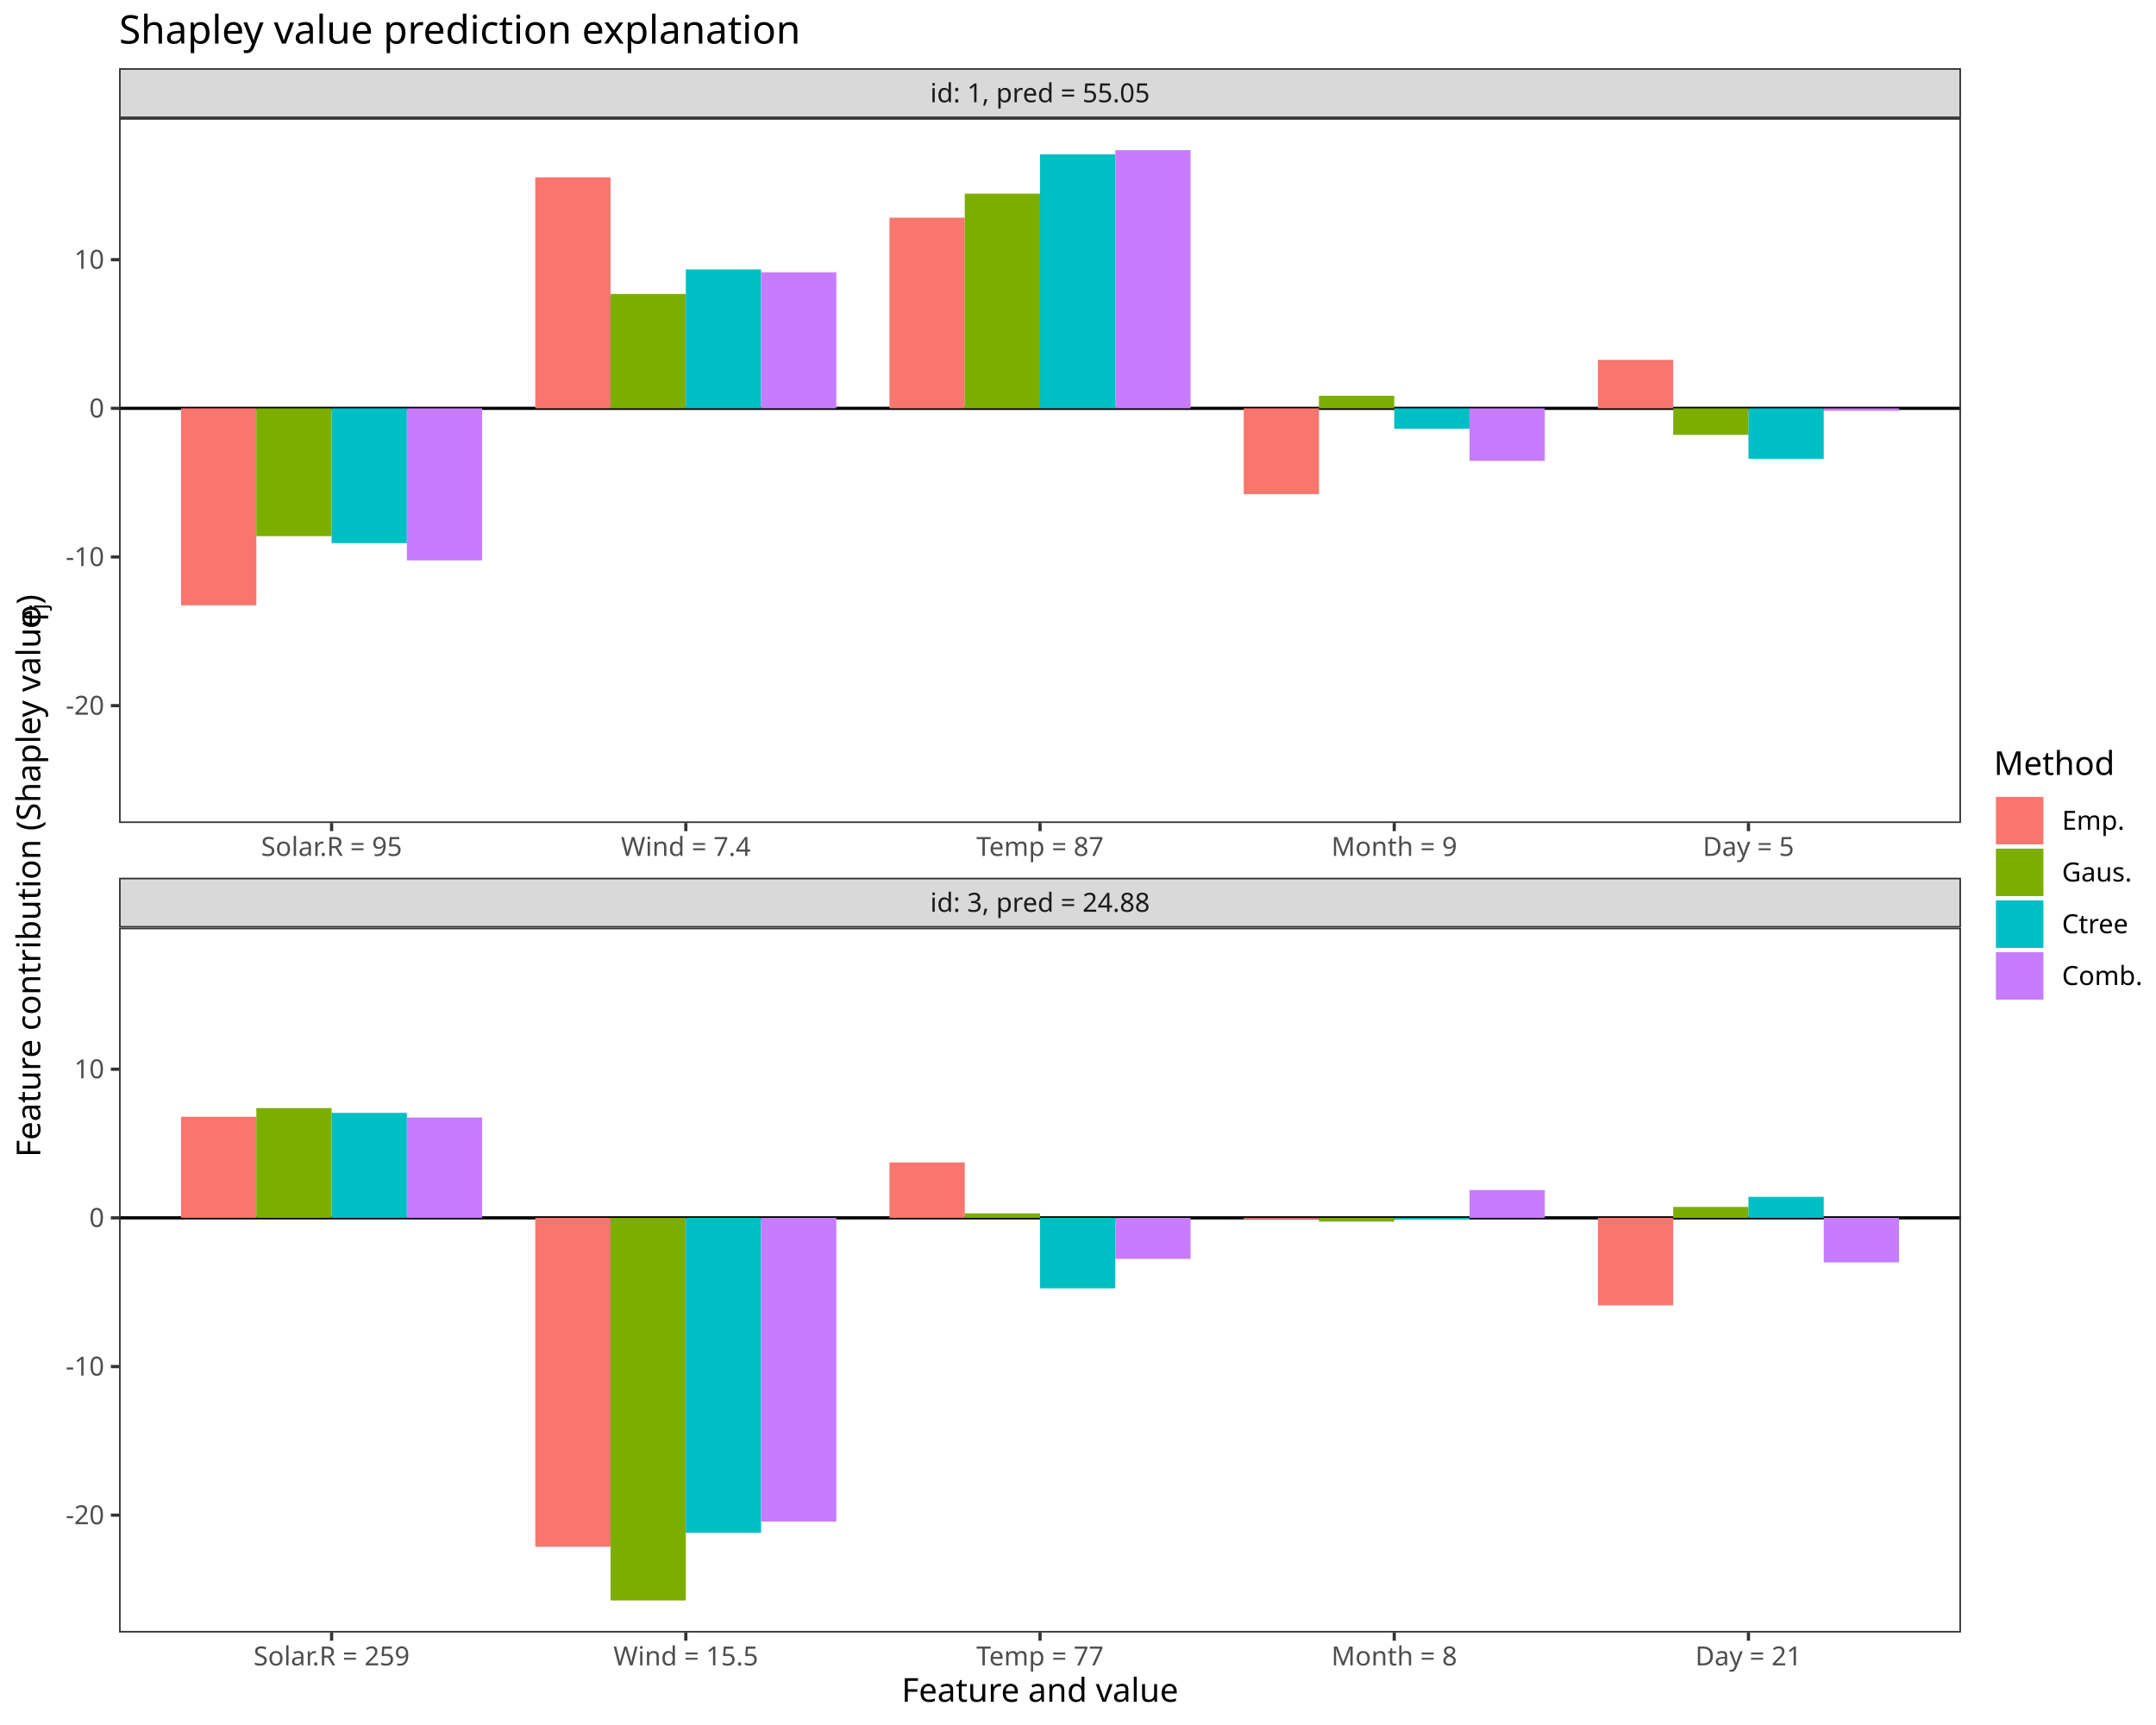
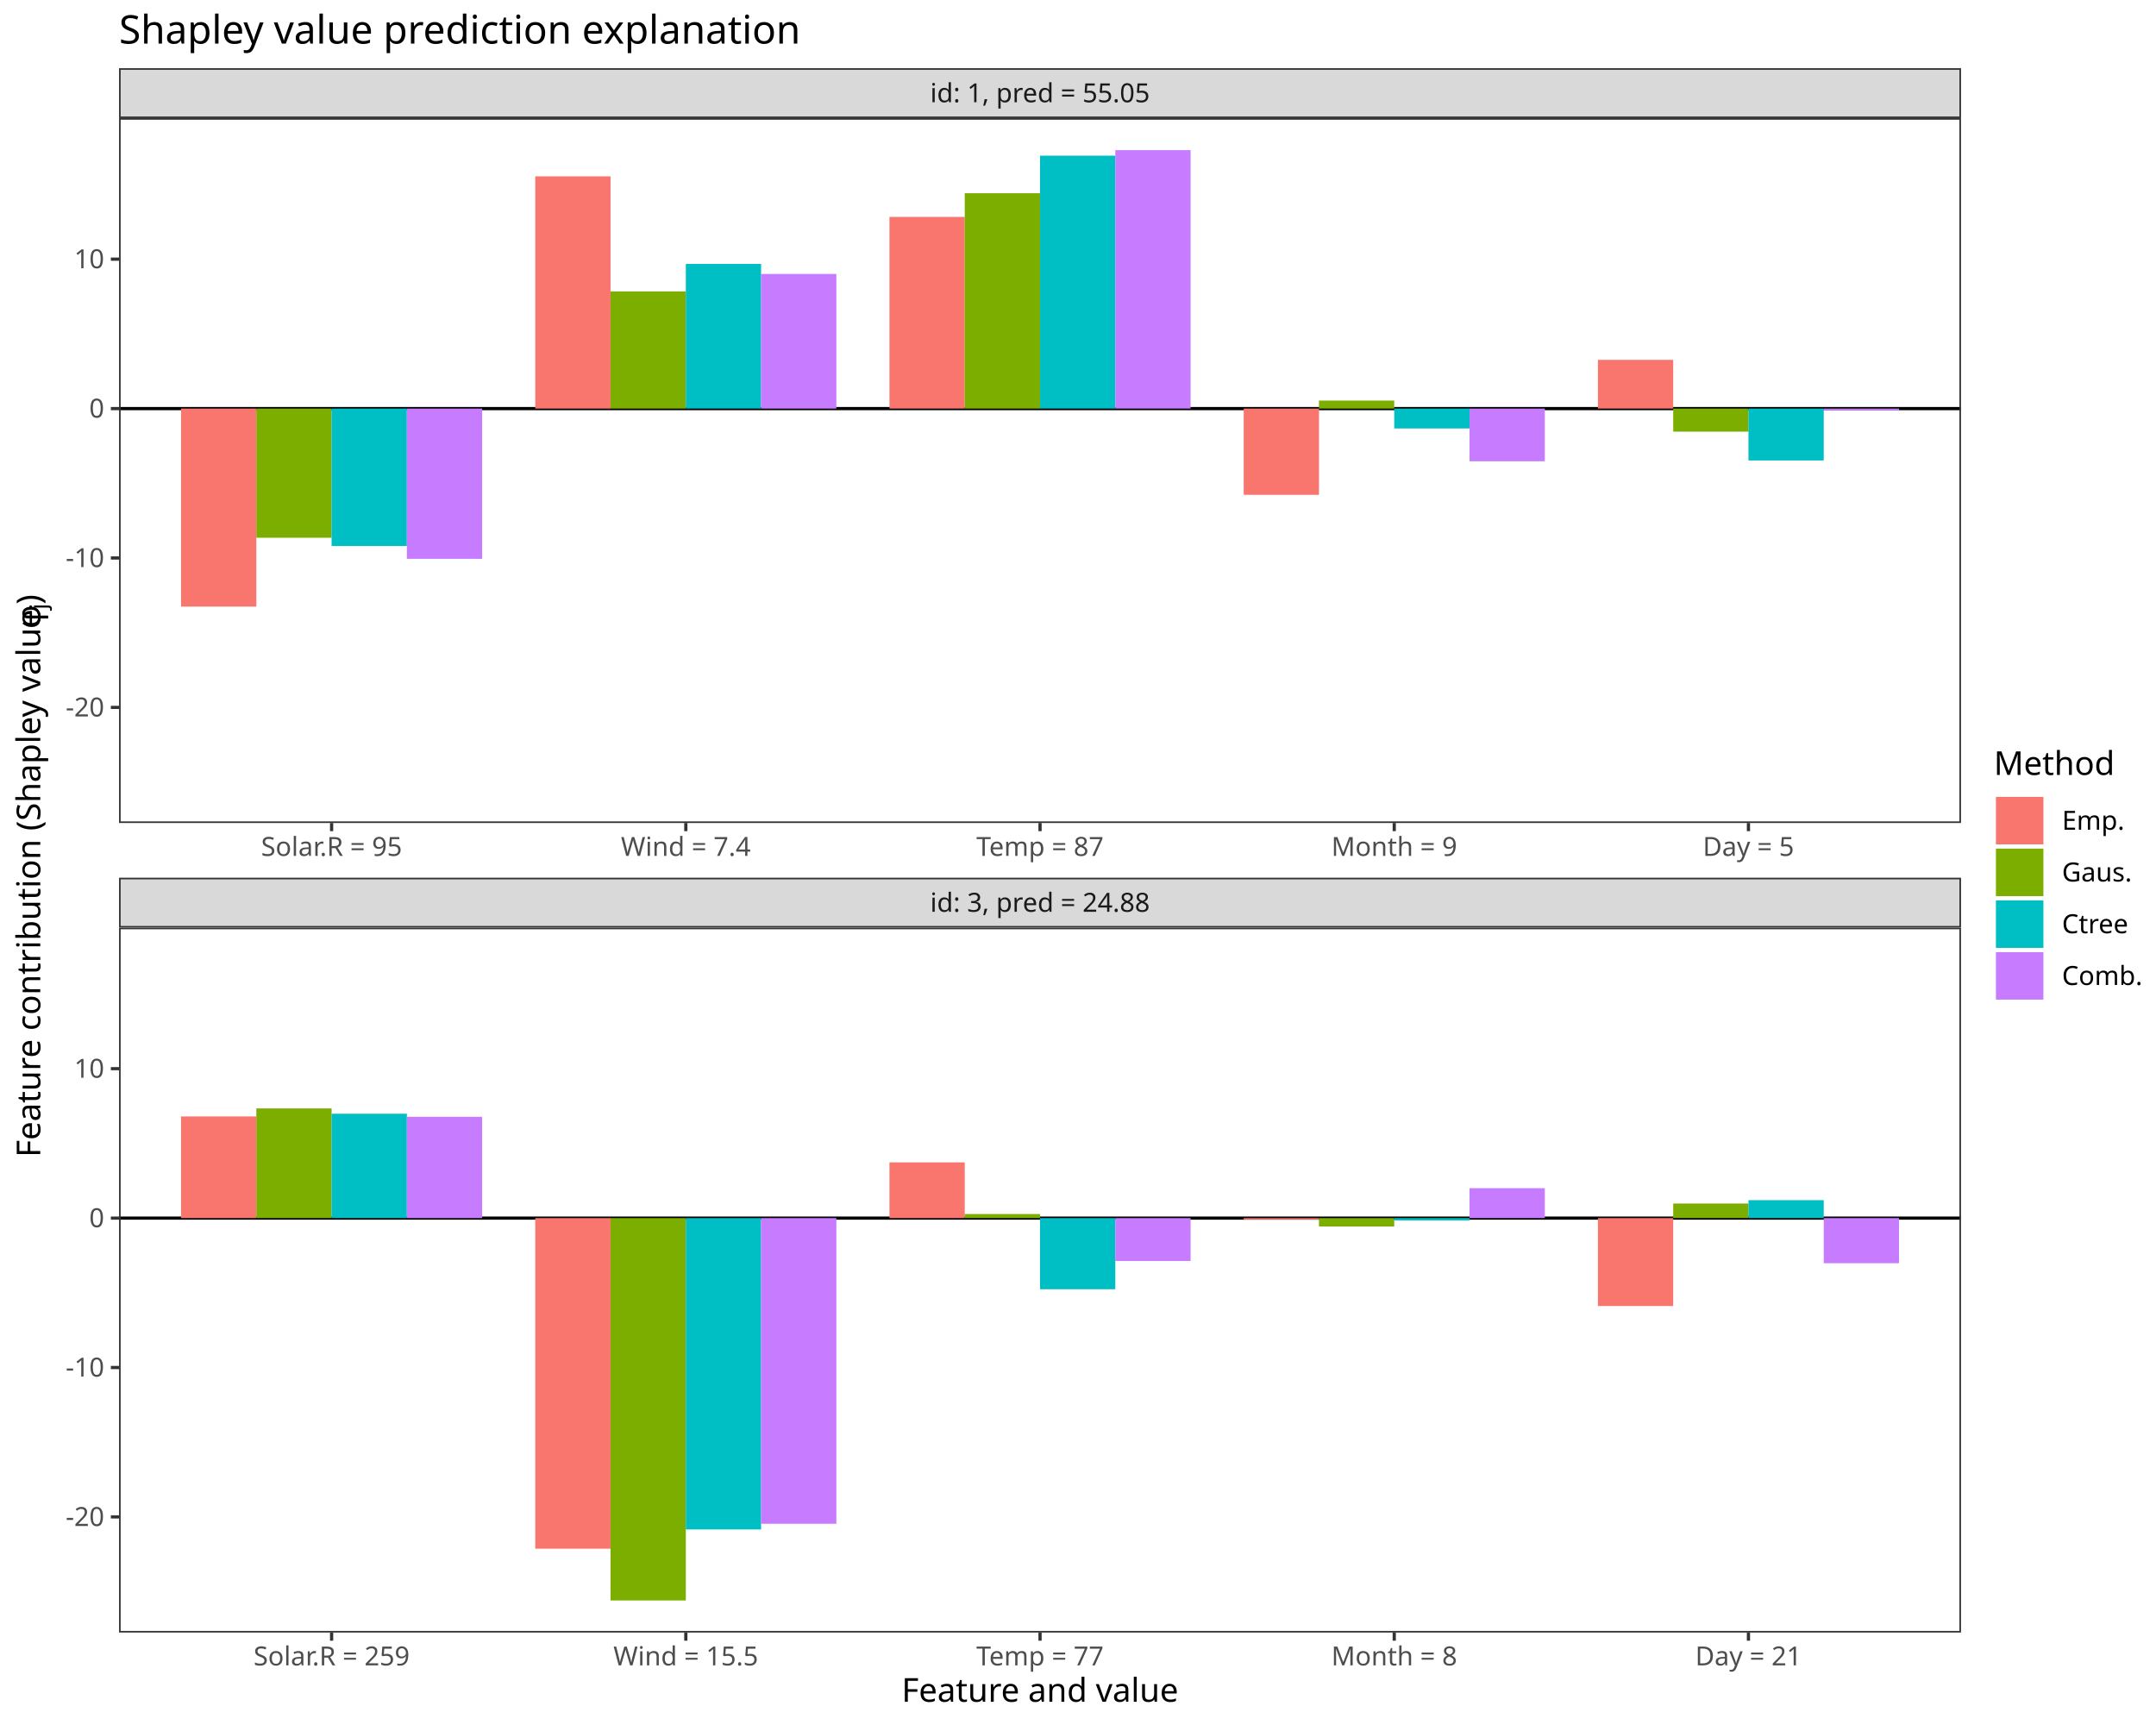
<svg xmlns="http://www.w3.org/2000/svg" class="svglite" data-engine-version="2.0" width="720.00pt" height="576.00pt" viewBox="0 0 720.00 576.00">
  <defs>
    <style type="text/css">
    .svglite line, .svglite polyline, .svglite polygon, .svglite path, .svglite rect, .svglite circle {
      fill: none;
      stroke: #000000;
      stroke-linecap: round;
      stroke-linejoin: round;
      stroke-miterlimit: 10.00;
    }
  </style>
  </defs>
  <rect width="100%" height="100%" style="stroke: none; fill: #FFFFFF;" />
  <defs>
    <clipPath id="cpMC4wMHw3MjAuMDB8MC4wMHw1NzYuMDA=">
      <rect x="0.00" y="0.00" width="720.00" height="576.00" />
    </clipPath>
  </defs>
  <g clip-path="url(#cpMC4wMHw3MjAuMDB8MC4wMHw1NzYuMDA=)">
    <rect x="0.00" y="0.00" width="720.00" height="576.00" style="stroke-width: 1.07; stroke: #FFFFFF; fill: #FFFFFF;" />
  </g>
  <defs>
    <clipPath id="cpMzkuNzZ8NjU0Ljg4fDM5LjQzfDI3NC44MA==">
      <rect x="39.76" y="39.43" width="615.12" height="235.37" />
    </clipPath>
  </defs>
  <g clip-path="url(#cpMzkuNzZ8NjU0Ljg4fDM5LjQzfDI3NC44MA==)">
    <rect x="39.76" y="39.43" width="615.12" height="235.37" style="stroke-width: 1.07; stroke: none; fill: #FFFFFF;" />
-     <line x1="-575.36" y1="136.35" x2="1269.99" y2="136.35" style="stroke-width: 1.07; stroke-linecap: butt;" />
-     <rect x="60.46" y="136.35" width="25.14" height="65.78" style="stroke-width: 1.07; stroke: none; stroke-linecap: butt; stroke-linejoin: miter; fill: #F8766D;" />
-     <rect x="85.60" y="136.35" width="25.14" height="42.68" style="stroke-width: 1.07; stroke: none; stroke-linecap: butt; stroke-linejoin: miter; fill: #7CAE00;" />
-     <rect x="110.74" y="136.35" width="25.14" height="45.01" style="stroke-width: 1.07; stroke: none; stroke-linecap: butt; stroke-linejoin: miter; fill: #00BFC4;" />
-     <rect x="135.87" y="136.35" width="25.14" height="50.77" style="stroke-width: 1.07; stroke: none; stroke-linecap: butt; stroke-linejoin: miter; fill: #C77CFF;" />
-     <rect x="178.75" y="59.21" width="25.14" height="77.14" style="stroke-width: 1.07; stroke: none; stroke-linecap: butt; stroke-linejoin: miter; fill: #F8766D;" />
-     <rect x="203.89" y="98.16" width="25.14" height="38.19" style="stroke-width: 1.07; stroke: none; stroke-linecap: butt; stroke-linejoin: miter; fill: #7CAE00;" />
-     <rect x="229.03" y="89.97" width="25.14" height="46.38" style="stroke-width: 1.07; stroke: none; stroke-linecap: butt; stroke-linejoin: miter; fill: #00BFC4;" />
-     <rect x="254.16" y="90.91" width="25.14" height="45.44" style="stroke-width: 1.07; stroke: none; stroke-linecap: butt; stroke-linejoin: miter; fill: #C77CFF;" />
-     <rect x="297.04" y="72.69" width="25.14" height="63.66" style="stroke-width: 1.07; stroke: none; stroke-linecap: butt; stroke-linejoin: miter; fill: #F8766D;" />
-     <rect x="322.18" y="64.66" width="25.14" height="71.68" style="stroke-width: 1.07; stroke: none; stroke-linecap: butt; stroke-linejoin: miter; fill: #7CAE00;" />
-     <rect x="347.32" y="51.52" width="25.14" height="84.83" style="stroke-width: 1.07; stroke: none; stroke-linecap: butt; stroke-linejoin: miter; fill: #00BFC4;" />
-     <rect x="372.46" y="50.13" width="25.14" height="86.22" style="stroke-width: 1.07; stroke: none; stroke-linecap: butt; stroke-linejoin: miter; fill: #C77CFF;" />
-     <rect x="415.34" y="136.35" width="25.14" height="28.65" style="stroke-width: 1.07; stroke: none; stroke-linecap: butt; stroke-linejoin: miter; fill: #F8766D;" />
-     <rect x="440.47" y="132.16" width="25.14" height="4.19" style="stroke-width: 1.07; stroke: none; stroke-linecap: butt; stroke-linejoin: miter; fill: #7CAE00;" />
-     <rect x="465.61" y="136.35" width="25.14" height="6.82" style="stroke-width: 1.07; stroke: none; stroke-linecap: butt; stroke-linejoin: miter; fill: #00BFC4;" />
-     <rect x="490.75" y="136.35" width="25.14" height="17.54" style="stroke-width: 1.07; stroke: none; stroke-linecap: butt; stroke-linejoin: miter; fill: #C77CFF;" />
-     <rect x="533.63" y="120.17" width="25.14" height="16.18" style="stroke-width: 1.07; stroke: none; stroke-linecap: butt; stroke-linejoin: miter; fill: #F8766D;" />
-     <rect x="558.77" y="136.35" width="25.14" height="8.84" style="stroke-width: 1.07; stroke: none; stroke-linecap: butt; stroke-linejoin: miter; fill: #7CAE00;" />
-     <rect x="583.90" y="136.35" width="25.14" height="16.84" style="stroke-width: 1.07; stroke: none; stroke-linecap: butt; stroke-linejoin: miter; fill: #00BFC4;" />
-     <rect x="609.04" y="136.35" width="25.14" height="0.80" style="stroke-width: 1.07; stroke: none; stroke-linecap: butt; stroke-linejoin: miter; fill: #C77CFF;" />
+     <line x1="-575.36" y1="136.43" x2="1269.99" y2="136.43" style="stroke-width: 1.07; stroke-linecap: butt;" />
+     <rect x="60.46" y="136.43" width="25.14" height="66.12" style="stroke-width: 1.07; stroke: none; stroke-linecap: butt; stroke-linejoin: miter; fill: #F8766D;" />
+     <rect x="85.60" y="136.43" width="25.14" height="43.13" style="stroke-width: 1.07; stroke: none; stroke-linecap: butt; stroke-linejoin: miter; fill: #7CAE00;" />
+     <rect x="110.74" y="136.43" width="25.14" height="45.89" style="stroke-width: 1.07; stroke: none; stroke-linecap: butt; stroke-linejoin: miter; fill: #00BFC4;" />
+     <rect x="135.87" y="136.43" width="25.14" height="50.17" style="stroke-width: 1.07; stroke: none; stroke-linecap: butt; stroke-linejoin: miter; fill: #C77CFF;" />
+     <rect x="178.75" y="58.89" width="25.14" height="77.54" style="stroke-width: 1.07; stroke: none; stroke-linecap: butt; stroke-linejoin: miter; fill: #F8766D;" />
+     <rect x="203.89" y="97.30" width="25.14" height="39.13" style="stroke-width: 1.07; stroke: none; stroke-linecap: butt; stroke-linejoin: miter; fill: #7CAE00;" />
+     <rect x="229.03" y="88.13" width="25.14" height="48.29" style="stroke-width: 1.07; stroke: none; stroke-linecap: butt; stroke-linejoin: miter; fill: #00BFC4;" />
+     <rect x="254.16" y="91.48" width="25.14" height="44.95" style="stroke-width: 1.07; stroke: none; stroke-linecap: butt; stroke-linejoin: miter; fill: #C77CFF;" />
+     <rect x="297.04" y="72.43" width="25.14" height="63.99" style="stroke-width: 1.07; stroke: none; stroke-linecap: butt; stroke-linejoin: miter; fill: #F8766D;" />
+     <rect x="322.18" y="64.52" width="25.14" height="71.91" style="stroke-width: 1.07; stroke: none; stroke-linecap: butt; stroke-linejoin: miter; fill: #7CAE00;" />
+     <rect x="347.32" y="51.98" width="25.14" height="84.44" style="stroke-width: 1.07; stroke: none; stroke-linecap: butt; stroke-linejoin: miter; fill: #00BFC4;" />
+     <rect x="372.46" y="50.13" width="25.14" height="86.29" style="stroke-width: 1.07; stroke: none; stroke-linecap: butt; stroke-linejoin: miter; fill: #C77CFF;" />
+     <rect x="415.34" y="136.43" width="25.14" height="28.80" style="stroke-width: 1.07; stroke: none; stroke-linecap: butt; stroke-linejoin: miter; fill: #F8766D;" />
+     <rect x="440.47" y="133.76" width="25.14" height="2.67" style="stroke-width: 1.07; stroke: none; stroke-linecap: butt; stroke-linejoin: miter; fill: #7CAE00;" />
+     <rect x="465.61" y="136.43" width="25.14" height="6.64" style="stroke-width: 1.07; stroke: none; stroke-linecap: butt; stroke-linejoin: miter; fill: #00BFC4;" />
+     <rect x="490.75" y="136.43" width="25.14" height="17.60" style="stroke-width: 1.07; stroke: none; stroke-linecap: butt; stroke-linejoin: miter; fill: #C77CFF;" />
+     <rect x="533.63" y="120.16" width="25.14" height="16.26" style="stroke-width: 1.07; stroke: none; stroke-linecap: butt; stroke-linejoin: miter; fill: #F8766D;" />
+     <rect x="558.77" y="136.43" width="25.14" height="7.70" style="stroke-width: 1.07; stroke: none; stroke-linecap: butt; stroke-linejoin: miter; fill: #7CAE00;" />
+     <rect x="583.90" y="136.43" width="25.14" height="17.33" style="stroke-width: 1.07; stroke: none; stroke-linecap: butt; stroke-linejoin: miter; fill: #00BFC4;" />
+     <rect x="609.04" y="136.43" width="25.14" height="0.60" style="stroke-width: 1.07; stroke: none; stroke-linecap: butt; stroke-linejoin: miter; fill: #C77CFF;" />
    <rect x="39.76" y="39.43" width="615.12" height="235.37" style="stroke-width: 1.07; stroke: #333333;" />
  </g>
  <g clip-path="url(#cpMC4wMHw3MjAuMDB8MC4wMHw1NzYuMDA=)">
</g>
  <defs>
    <clipPath id="cpMzkuNzZ8NjU0Ljg4fDMwOS43NXw1NDUuMTE=">
      <rect x="39.76" y="309.75" width="615.12" height="235.37" />
    </clipPath>
  </defs>
  <g clip-path="url(#cpMzkuNzZ8NjU0Ljg4fDMwOS43NXw1NDUuMTE=)">
    <rect x="39.76" y="309.75" width="615.12" height="235.37" style="stroke-width: 1.07; stroke: none; fill: #FFFFFF;" />
-     <line x1="-575.36" y1="406.66" x2="1269.99" y2="406.66" style="stroke-width: 1.07; stroke-linecap: butt;" />
-     <rect x="60.46" y="372.89" width="25.14" height="33.77" style="stroke-width: 1.07; stroke: none; stroke-linecap: butt; stroke-linejoin: miter; fill: #F8766D;" />
-     <rect x="85.60" y="370.00" width="25.14" height="36.66" style="stroke-width: 1.07; stroke: none; stroke-linecap: butt; stroke-linejoin: miter; fill: #7CAE00;" />
-     <rect x="110.74" y="371.60" width="25.14" height="35.06" style="stroke-width: 1.07; stroke: none; stroke-linecap: butt; stroke-linejoin: miter; fill: #00BFC4;" />
-     <rect x="135.87" y="373.15" width="25.14" height="33.51" style="stroke-width: 1.07; stroke: none; stroke-linecap: butt; stroke-linejoin: miter; fill: #C77CFF;" />
-     <rect x="178.75" y="406.66" width="25.14" height="109.82" style="stroke-width: 1.07; stroke: none; stroke-linecap: butt; stroke-linejoin: miter; fill: #F8766D;" />
-     <rect x="203.89" y="406.66" width="25.14" height="127.75" style="stroke-width: 1.07; stroke: none; stroke-linecap: butt; stroke-linejoin: miter; fill: #7CAE00;" />
-     <rect x="229.03" y="406.66" width="25.14" height="105.17" style="stroke-width: 1.07; stroke: none; stroke-linecap: butt; stroke-linejoin: miter; fill: #00BFC4;" />
-     <rect x="254.16" y="406.66" width="25.14" height="101.43" style="stroke-width: 1.07; stroke: none; stroke-linecap: butt; stroke-linejoin: miter; fill: #C77CFF;" />
-     <rect x="297.04" y="388.15" width="25.14" height="18.51" style="stroke-width: 1.07; stroke: none; stroke-linecap: butt; stroke-linejoin: miter; fill: #F8766D;" />
-     <rect x="322.18" y="405.16" width="25.14" height="1.50" style="stroke-width: 1.07; stroke: none; stroke-linecap: butt; stroke-linejoin: miter; fill: #7CAE00;" />
-     <rect x="347.32" y="406.66" width="25.14" height="23.53" style="stroke-width: 1.07; stroke: none; stroke-linecap: butt; stroke-linejoin: miter; fill: #00BFC4;" />
-     <rect x="372.46" y="406.66" width="25.14" height="13.70" style="stroke-width: 1.07; stroke: none; stroke-linecap: butt; stroke-linejoin: miter; fill: #C77CFF;" />
-     <rect x="415.34" y="406.66" width="25.14" height="0.46" style="stroke-width: 1.07; stroke: none; stroke-linecap: butt; stroke-linejoin: miter; fill: #F8766D;" />
-     <rect x="440.47" y="406.66" width="25.14" height="1.25" style="stroke-width: 1.07; stroke: none; stroke-linecap: butt; stroke-linejoin: miter; fill: #7CAE00;" />
-     <rect x="465.61" y="406.66" width="25.14" height="0.59" style="stroke-width: 1.07; stroke: none; stroke-linecap: butt; stroke-linejoin: miter; fill: #00BFC4;" />
-     <rect x="490.75" y="397.37" width="25.14" height="9.29" style="stroke-width: 1.07; stroke: none; stroke-linecap: butt; stroke-linejoin: miter; fill: #C77CFF;" />
-     <rect x="533.63" y="406.66" width="25.14" height="29.21" style="stroke-width: 1.07; stroke: none; stroke-linecap: butt; stroke-linejoin: miter; fill: #F8766D;" />
-     <rect x="558.77" y="403.01" width="25.14" height="3.65" style="stroke-width: 1.07; stroke: none; stroke-linecap: butt; stroke-linejoin: miter; fill: #7CAE00;" />
-     <rect x="583.90" y="399.64" width="25.14" height="7.02" style="stroke-width: 1.07; stroke: none; stroke-linecap: butt; stroke-linejoin: miter; fill: #00BFC4;" />
-     <rect x="609.04" y="406.66" width="25.14" height="14.87" style="stroke-width: 1.07; stroke: none; stroke-linecap: butt; stroke-linejoin: miter; fill: #C77CFF;" />
+     <line x1="-575.36" y1="406.74" x2="1269.99" y2="406.74" style="stroke-width: 1.07; stroke-linecap: butt;" />
+     <rect x="60.46" y="372.79" width="25.14" height="33.95" style="stroke-width: 1.07; stroke: none; stroke-linecap: butt; stroke-linejoin: miter; fill: #F8766D;" />
+     <rect x="85.60" y="370.12" width="25.14" height="36.62" style="stroke-width: 1.07; stroke: none; stroke-linecap: butt; stroke-linejoin: miter; fill: #7CAE00;" />
+     <rect x="110.74" y="371.89" width="25.14" height="34.85" style="stroke-width: 1.07; stroke: none; stroke-linecap: butt; stroke-linejoin: miter; fill: #00BFC4;" />
+     <rect x="135.87" y="372.92" width="25.14" height="33.82" style="stroke-width: 1.07; stroke: none; stroke-linecap: butt; stroke-linejoin: miter; fill: #C77CFF;" />
+     <rect x="178.75" y="406.74" width="25.14" height="110.39" style="stroke-width: 1.07; stroke: none; stroke-linecap: butt; stroke-linejoin: miter; fill: #F8766D;" />
+     <rect x="203.89" y="406.74" width="25.14" height="127.68" style="stroke-width: 1.07; stroke: none; stroke-linecap: butt; stroke-linejoin: miter; fill: #7CAE00;" />
+     <rect x="229.03" y="406.74" width="25.14" height="103.96" style="stroke-width: 1.07; stroke: none; stroke-linecap: butt; stroke-linejoin: miter; fill: #00BFC4;" />
+     <rect x="254.16" y="406.74" width="25.14" height="102.07" style="stroke-width: 1.07; stroke: none; stroke-linecap: butt; stroke-linejoin: miter; fill: #C77CFF;" />
+     <rect x="297.04" y="388.13" width="25.14" height="18.61" style="stroke-width: 1.07; stroke: none; stroke-linecap: butt; stroke-linejoin: miter; fill: #F8766D;" />
+     <rect x="322.18" y="405.38" width="25.14" height="1.36" style="stroke-width: 1.07; stroke: none; stroke-linecap: butt; stroke-linejoin: miter; fill: #7CAE00;" />
+     <rect x="347.32" y="406.74" width="25.14" height="23.76" style="stroke-width: 1.07; stroke: none; stroke-linecap: butt; stroke-linejoin: miter; fill: #00BFC4;" />
+     <rect x="372.46" y="406.74" width="25.14" height="14.31" style="stroke-width: 1.07; stroke: none; stroke-linecap: butt; stroke-linejoin: miter; fill: #C77CFF;" />
+     <rect x="415.34" y="406.74" width="25.14" height="0.46" style="stroke-width: 1.07; stroke: none; stroke-linecap: butt; stroke-linejoin: miter; fill: #F8766D;" />
+     <rect x="440.47" y="406.74" width="25.14" height="2.80" style="stroke-width: 1.07; stroke: none; stroke-linecap: butt; stroke-linejoin: miter; fill: #7CAE00;" />
+     <rect x="465.61" y="406.74" width="25.14" height="0.77" style="stroke-width: 1.07; stroke: none; stroke-linecap: butt; stroke-linejoin: miter; fill: #00BFC4;" />
+     <rect x="490.75" y="396.75" width="25.14" height="9.98" style="stroke-width: 1.07; stroke: none; stroke-linecap: butt; stroke-linejoin: miter; fill: #C77CFF;" />
+     <rect x="533.63" y="406.74" width="25.14" height="29.36" style="stroke-width: 1.07; stroke: none; stroke-linecap: butt; stroke-linejoin: miter; fill: #F8766D;" />
+     <rect x="558.77" y="401.88" width="25.14" height="4.85" style="stroke-width: 1.07; stroke: none; stroke-linecap: butt; stroke-linejoin: miter; fill: #7CAE00;" />
+     <rect x="583.90" y="400.75" width="25.14" height="5.99" style="stroke-width: 1.07; stroke: none; stroke-linecap: butt; stroke-linejoin: miter; fill: #00BFC4;" />
+     <rect x="609.04" y="406.74" width="25.14" height="15.07" style="stroke-width: 1.07; stroke: none; stroke-linecap: butt; stroke-linejoin: miter; fill: #C77CFF;" />
    <rect x="39.76" y="309.75" width="615.12" height="235.37" style="stroke-width: 1.07; stroke: #333333;" />
  </g>
  <g clip-path="url(#cpMC4wMHw3MjAuMDB8MC4wMHw1NzYuMDA=)">
</g>
  <defs>
    <clipPath id="cpMzkuNzZ8NjU0Ljg4fDI5My4wOXwzMDkuNzU=">
      <rect x="39.76" y="293.09" width="615.12" height="16.65" />
    </clipPath>
  </defs>
  <g clip-path="url(#cpMzkuNzZ8NjU0Ljg4fDI5My4wOXwzMDkuNzU=)">
    <rect x="39.76" y="293.09" width="615.12" height="16.65" style="stroke-width: 1.07; stroke: #333333; fill: #D9D9D9;" />
    <text x="347.32" y="304.45" text-anchor="middle" style="font-size: 8.80px; fill: #1A1A1A; font-family: sans;" textLength="71.19px" lengthAdjust="spacingAndGlyphs">id: 3, pred = 24.88</text>
  </g>
  <g clip-path="url(#cpMC4wMHw3MjAuMDB8MC4wMHw1NzYuMDA=)">
</g>
  <defs>
    <clipPath id="cpMzkuNzZ8NjU0Ljg4fDIyLjc4fDM5LjQz">
      <rect x="39.76" y="22.78" width="615.12" height="16.65" />
    </clipPath>
  </defs>
  <g clip-path="url(#cpMzkuNzZ8NjU0Ljg4fDIyLjc4fDM5LjQz)">
    <rect x="39.76" y="22.78" width="615.12" height="16.65" style="stroke-width: 1.07; stroke: #333333; fill: #D9D9D9;" />
    <text x="347.32" y="34.14" text-anchor="middle" style="font-size: 8.80px; fill: #1A1A1A; font-family: sans;" textLength="71.19px" lengthAdjust="spacingAndGlyphs">id: 1, pred = 55.05</text>
  </g>
  <g clip-path="url(#cpMC4wMHw3MjAuMDB8MC4wMHw1NzYuMDA=)">
    <polyline points="110.74,547.85 110.74,545.11 " style="stroke-width: 1.07; stroke: #333333; stroke-linecap: butt;" />
    <polyline points="229.03,547.85 229.03,545.11 " style="stroke-width: 1.07; stroke: #333333; stroke-linecap: butt;" />
    <polyline points="347.32,547.85 347.32,545.11 " style="stroke-width: 1.07; stroke: #333333; stroke-linecap: butt;" />
    <polyline points="465.61,547.85 465.61,545.11 " style="stroke-width: 1.07; stroke: #333333; stroke-linecap: butt;" />
    <polyline points="583.90,547.85 583.90,545.11 " style="stroke-width: 1.07; stroke: #333333; stroke-linecap: butt;" />
    <text x="110.74" y="556.10" text-anchor="middle" style="font-size: 8.80px; fill: #4D4D4D; font-family: sans;" textLength="54.06px" lengthAdjust="spacingAndGlyphs">Solar.R = 259</text>
    <text x="229.03" y="556.10" text-anchor="middle" style="font-size: 8.80px; fill: #4D4D4D; font-family: sans;" textLength="47.21px" lengthAdjust="spacingAndGlyphs">Wind = 15.5</text>
    <text x="347.32" y="556.10" text-anchor="middle" style="font-size: 8.80px; fill: #4D4D4D; font-family: sans;" textLength="42.32px" lengthAdjust="spacingAndGlyphs">Temp = 77</text>
    <text x="465.61" y="556.10" text-anchor="middle" style="font-size: 8.80px; fill: #4D4D4D; font-family: sans;" textLength="39.39px" lengthAdjust="spacingAndGlyphs">Month = 8</text>
    <text x="583.90" y="556.10" text-anchor="middle" style="font-size: 8.80px; fill: #4D4D4D; font-family: sans;" textLength="35.48px" lengthAdjust="spacingAndGlyphs">Day = 21</text>
    <polyline points="110.74,277.54 110.74,274.80 " style="stroke-width: 1.07; stroke: #333333; stroke-linecap: butt;" />
    <polyline points="229.03,277.54 229.03,274.80 " style="stroke-width: 1.07; stroke: #333333; stroke-linecap: butt;" />
    <polyline points="347.32,277.54 347.32,274.80 " style="stroke-width: 1.07; stroke: #333333; stroke-linecap: butt;" />
    <polyline points="465.61,277.54 465.61,274.80 " style="stroke-width: 1.07; stroke: #333333; stroke-linecap: butt;" />
    <polyline points="583.90,277.54 583.90,274.80 " style="stroke-width: 1.07; stroke: #333333; stroke-linecap: butt;" />
    <text x="110.74" y="285.79" text-anchor="middle" style="font-size: 8.80px; fill: #4D4D4D; font-family: sans;" textLength="49.17px" lengthAdjust="spacingAndGlyphs">Solar.R = 95</text>
    <text x="229.03" y="285.79" text-anchor="middle" style="font-size: 8.80px; fill: #4D4D4D; font-family: sans;" textLength="42.31px" lengthAdjust="spacingAndGlyphs">Wind = 7.4</text>
    <text x="347.32" y="285.79" text-anchor="middle" style="font-size: 8.80px; fill: #4D4D4D; font-family: sans;" textLength="42.32px" lengthAdjust="spacingAndGlyphs">Temp = 87</text>
    <text x="465.61" y="285.79" text-anchor="middle" style="font-size: 8.80px; fill: #4D4D4D; font-family: sans;" textLength="39.39px" lengthAdjust="spacingAndGlyphs">Month = 9</text>
    <text x="583.90" y="285.79" text-anchor="middle" style="font-size: 8.80px; fill: #4D4D4D; font-family: sans;" textLength="30.58px" lengthAdjust="spacingAndGlyphs">Day = 5</text>
-     <text x="34.83" y="238.65" text-anchor="end" style="font-size: 8.80px; fill: #4D4D4D; font-family: sans;" textLength="12.72px" lengthAdjust="spacingAndGlyphs">-20</text>
-     <text x="34.83" y="189.01" text-anchor="end" style="font-size: 8.80px; fill: #4D4D4D; font-family: sans;" textLength="12.72px" lengthAdjust="spacingAndGlyphs">-10</text>
-     <text x="34.83" y="139.38" text-anchor="end" style="font-size: 8.80px; fill: #4D4D4D; font-family: sans;" textLength="4.89px" lengthAdjust="spacingAndGlyphs">0</text>
-     <text x="34.83" y="89.74" text-anchor="end" style="font-size: 8.80px; fill: #4D4D4D; font-family: sans;" textLength="9.79px" lengthAdjust="spacingAndGlyphs">10</text>
-     <polyline points="37.02,235.62 39.76,235.62 " style="stroke-width: 1.07; stroke: #333333; stroke-linecap: butt;" />
-     <polyline points="37.02,185.98 39.76,185.98 " style="stroke-width: 1.07; stroke: #333333; stroke-linecap: butt;" />
-     <polyline points="37.02,136.35 39.76,136.35 " style="stroke-width: 1.07; stroke: #333333; stroke-linecap: butt;" />
-     <polyline points="37.02,86.71 39.76,86.71 " style="stroke-width: 1.07; stroke: #333333; stroke-linecap: butt;" />
-     <text x="34.83" y="508.96" text-anchor="end" style="font-size: 8.80px; fill: #4D4D4D; font-family: sans;" textLength="12.72px" lengthAdjust="spacingAndGlyphs">-20</text>
-     <text x="34.83" y="459.32" text-anchor="end" style="font-size: 8.80px; fill: #4D4D4D; font-family: sans;" textLength="12.72px" lengthAdjust="spacingAndGlyphs">-10</text>
-     <text x="34.83" y="409.69" text-anchor="end" style="font-size: 8.80px; fill: #4D4D4D; font-family: sans;" textLength="4.89px" lengthAdjust="spacingAndGlyphs">0</text>
-     <text x="34.83" y="360.05" text-anchor="end" style="font-size: 8.80px; fill: #4D4D4D; font-family: sans;" textLength="9.79px" lengthAdjust="spacingAndGlyphs">10</text>
-     <polyline points="37.02,505.93 39.76,505.93 " style="stroke-width: 1.07; stroke: #333333; stroke-linecap: butt;" />
-     <polyline points="37.02,456.30 39.76,456.30 " style="stroke-width: 1.07; stroke: #333333; stroke-linecap: butt;" />
-     <polyline points="37.02,406.66 39.76,406.66 " style="stroke-width: 1.07; stroke: #333333; stroke-linecap: butt;" />
-     <polyline points="37.02,357.03 39.76,357.03 " style="stroke-width: 1.07; stroke: #333333; stroke-linecap: butt;" />
+     <text x="34.83" y="239.24" text-anchor="end" style="font-size: 8.80px; fill: #4D4D4D; font-family: sans;" textLength="12.72px" lengthAdjust="spacingAndGlyphs">-20</text>
+     <text x="34.83" y="189.35" text-anchor="end" style="font-size: 8.80px; fill: #4D4D4D; font-family: sans;" textLength="12.72px" lengthAdjust="spacingAndGlyphs">-10</text>
+     <text x="34.83" y="139.45" text-anchor="end" style="font-size: 8.80px; fill: #4D4D4D; font-family: sans;" textLength="4.89px" lengthAdjust="spacingAndGlyphs">0</text>
+     <text x="34.83" y="89.56" text-anchor="end" style="font-size: 8.80px; fill: #4D4D4D; font-family: sans;" textLength="9.79px" lengthAdjust="spacingAndGlyphs">10</text>
+     <polyline points="37.02,236.21 39.76,236.21 " style="stroke-width: 1.07; stroke: #333333; stroke-linecap: butt;" />
+     <polyline points="37.02,186.32 39.76,186.32 " style="stroke-width: 1.07; stroke: #333333; stroke-linecap: butt;" />
+     <polyline points="37.02,136.43 39.76,136.43 " style="stroke-width: 1.07; stroke: #333333; stroke-linecap: butt;" />
+     <polyline points="37.02,86.53 39.76,86.53 " style="stroke-width: 1.07; stroke: #333333; stroke-linecap: butt;" />
+     <text x="34.83" y="509.55" text-anchor="end" style="font-size: 8.80px; fill: #4D4D4D; font-family: sans;" textLength="12.72px" lengthAdjust="spacingAndGlyphs">-20</text>
+     <text x="34.83" y="459.66" text-anchor="end" style="font-size: 8.80px; fill: #4D4D4D; font-family: sans;" textLength="12.72px" lengthAdjust="spacingAndGlyphs">-10</text>
+     <text x="34.83" y="409.77" text-anchor="end" style="font-size: 8.80px; fill: #4D4D4D; font-family: sans;" textLength="4.89px" lengthAdjust="spacingAndGlyphs">0</text>
+     <text x="34.83" y="359.87" text-anchor="end" style="font-size: 8.80px; fill: #4D4D4D; font-family: sans;" textLength="9.79px" lengthAdjust="spacingAndGlyphs">10</text>
+     <polyline points="37.02,506.52 39.76,506.52 " style="stroke-width: 1.07; stroke: #333333; stroke-linecap: butt;" />
+     <polyline points="37.02,456.63 39.76,456.63 " style="stroke-width: 1.07; stroke: #333333; stroke-linecap: butt;" />
+     <polyline points="37.02,406.74 39.76,406.74 " style="stroke-width: 1.07; stroke: #333333; stroke-linecap: butt;" />
+     <polyline points="37.02,356.84 39.76,356.84 " style="stroke-width: 1.07; stroke: #333333; stroke-linecap: butt;" />
    <text x="347.32" y="568.24" text-anchor="middle" style="font-size: 11.00px; font-family: sans;" textLength="88.68px" lengthAdjust="spacingAndGlyphs">Feature and value</text>
    <text transform="translate(13.45,386.40) rotate(-90)" style="font-size: 11.00px; font-family: sans;" textLength="173.67px" lengthAdjust="spacingAndGlyphs">Feature contribution (Shapley value</text>
    <text transform="translate(13.45,212.72) rotate(-90)" style="font-size: 11.00px; font-family: sans;" textLength="2.75px" lengthAdjust="spacingAndGlyphs"> </text>
    <text transform="translate(13.45,209.97) rotate(-90)" style="font-size: 11.00px; font-family: sans;" textLength="6.45px" lengthAdjust="spacingAndGlyphs">φ</text>
    <text transform="translate(15.49,203.52) rotate(-90)" style="font-size: 7.70px; font-family: sans;" textLength="1.71px" lengthAdjust="spacingAndGlyphs">j</text>
    <text transform="translate(13.45,201.81) rotate(-90)" style="font-size: 11.00px; font-family: sans;" textLength="3.66px" lengthAdjust="spacingAndGlyphs">)</text>
    <rect x="665.84" y="250.05" width="48.68" height="84.45" style="stroke-width: 1.07; stroke: none; fill: #FFFFFF;" />
    <text x="665.84" y="258.76" style="font-size: 11.00px; font-family: sans;" textLength="36.70px" lengthAdjust="spacingAndGlyphs">Method</text>
    <rect x="665.84" y="265.38" width="17.28" height="17.28" style="stroke-width: 1.07; stroke: none; fill: #FFFFFF;" />
    <rect x="666.54" y="266.09" width="15.86" height="15.86" style="stroke-width: 1.07; stroke: none; stroke-linecap: butt; stroke-linejoin: miter; fill: #F8766D;" />
    <rect x="665.84" y="282.66" width="17.28" height="17.28" style="stroke-width: 1.07; stroke: none; fill: #FFFFFF;" />
    <rect x="666.54" y="283.37" width="15.86" height="15.86" style="stroke-width: 1.07; stroke: none; stroke-linecap: butt; stroke-linejoin: miter; fill: #7CAE00;" />
    <rect x="665.84" y="299.94" width="17.28" height="17.28" style="stroke-width: 1.07; stroke: none; fill: #FFFFFF;" />
    <rect x="666.54" y="300.65" width="15.86" height="15.86" style="stroke-width: 1.07; stroke: none; stroke-linecap: butt; stroke-linejoin: miter; fill: #00BFC4;" />
    <rect x="665.84" y="317.22" width="17.28" height="17.28" style="stroke-width: 1.07; stroke: none; fill: #FFFFFF;" />
    <rect x="666.54" y="317.93" width="15.86" height="15.86" style="stroke-width: 1.07; stroke: none; stroke-linecap: butt; stroke-linejoin: miter; fill: #C77CFF;" />
    <text x="688.60" y="277.05" style="font-size: 8.80px; font-family: sans;" textLength="20.54px" lengthAdjust="spacingAndGlyphs">Emp.</text>
    <text x="688.60" y="294.33" style="font-size: 8.80px; font-family: sans;" textLength="23.49px" lengthAdjust="spacingAndGlyphs">Gaus.</text>
    <text x="688.60" y="311.61" style="font-size: 8.80px; font-family: sans;" textLength="21.52px" lengthAdjust="spacingAndGlyphs">Ctree</text>
    <text x="688.60" y="328.89" style="font-size: 8.80px; font-family: sans;" textLength="25.92px" lengthAdjust="spacingAndGlyphs">Comb.</text>
    <text x="39.76" y="14.56" style="font-size: 13.20px; font-family: sans;" textLength="215.04px" lengthAdjust="spacingAndGlyphs">Shapley value prediction explanation</text>
  </g>
</svg>
